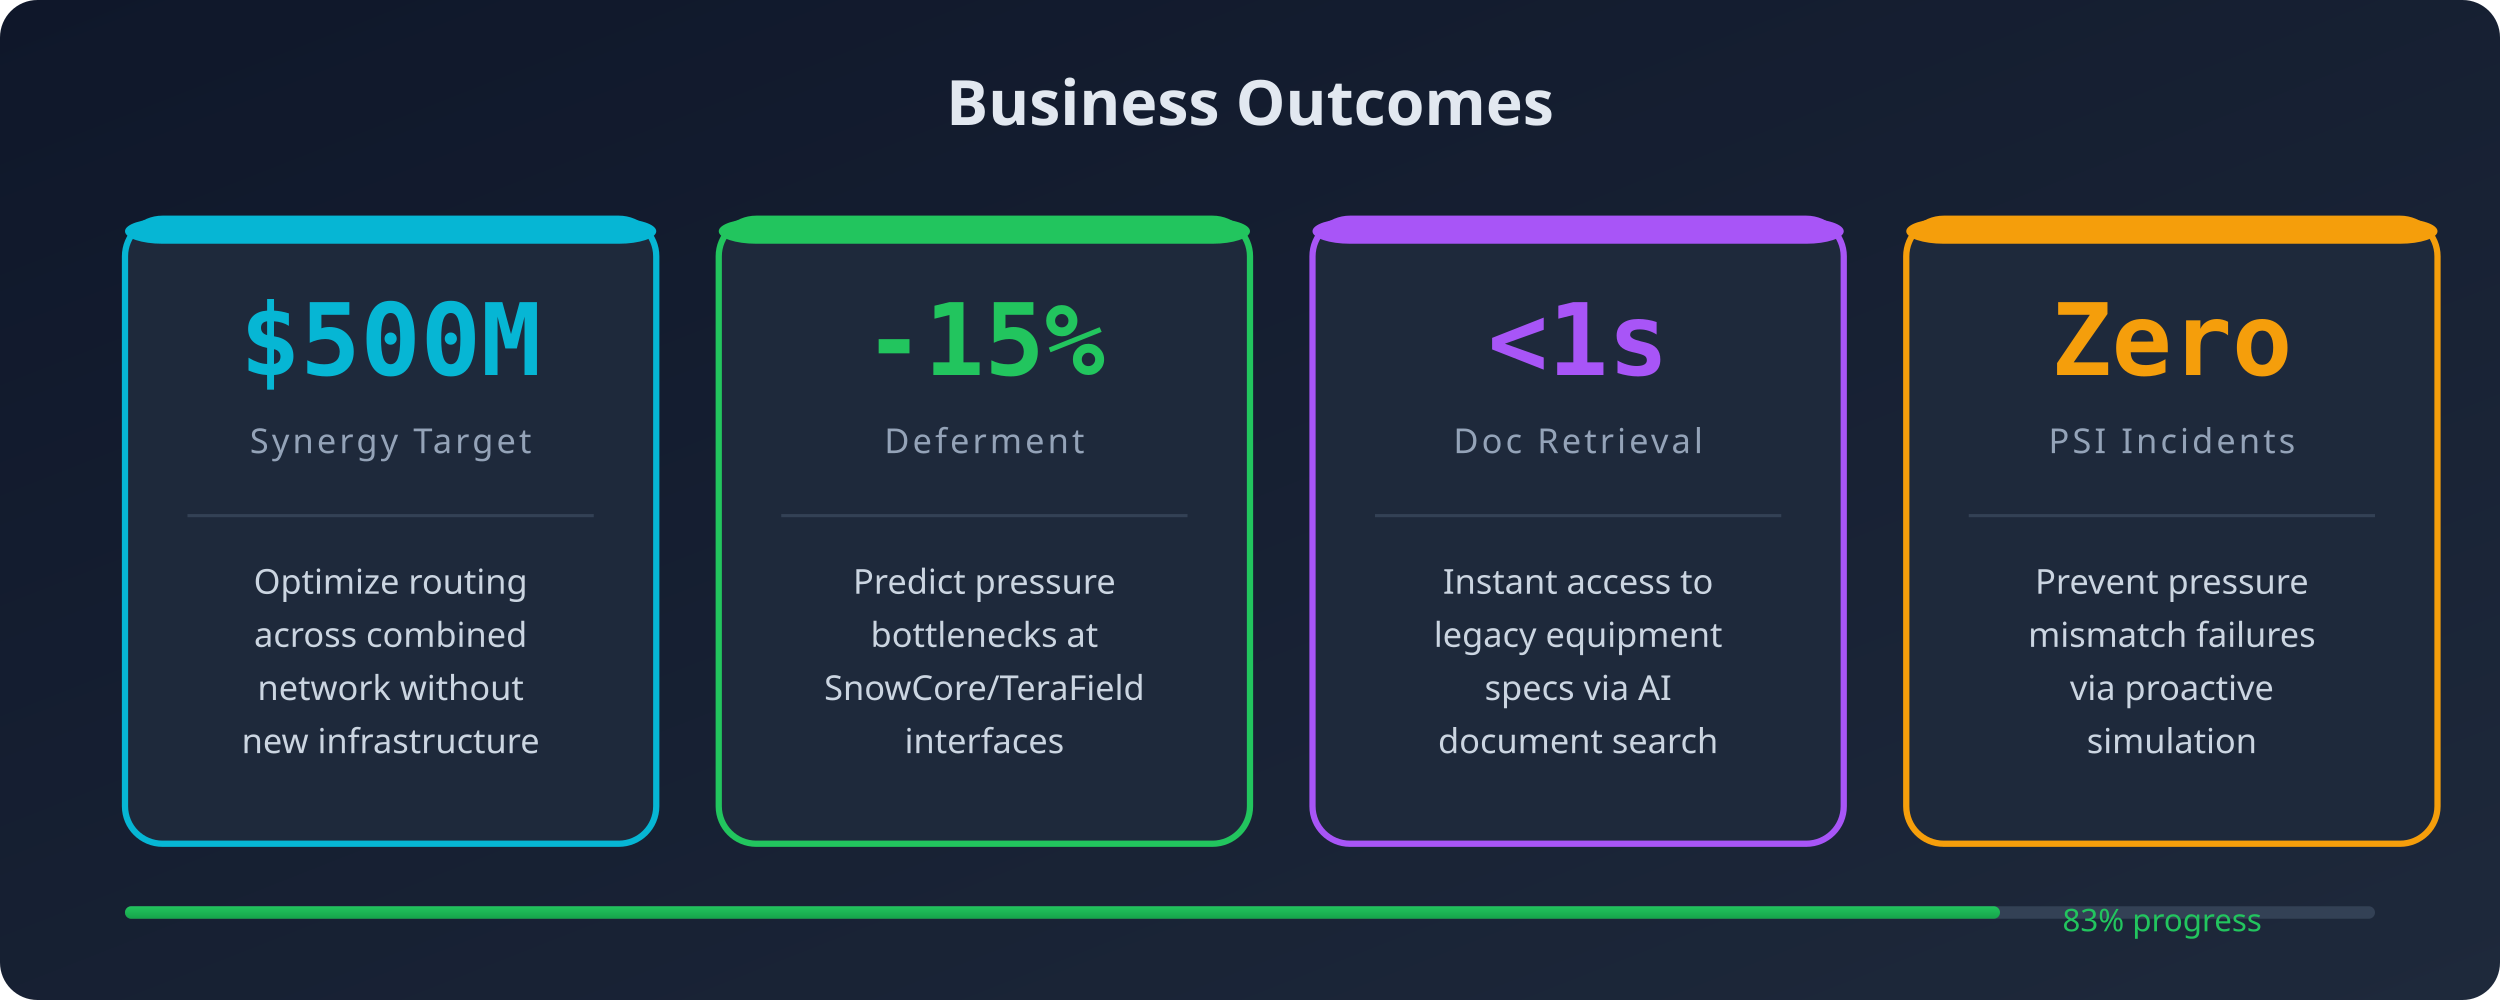
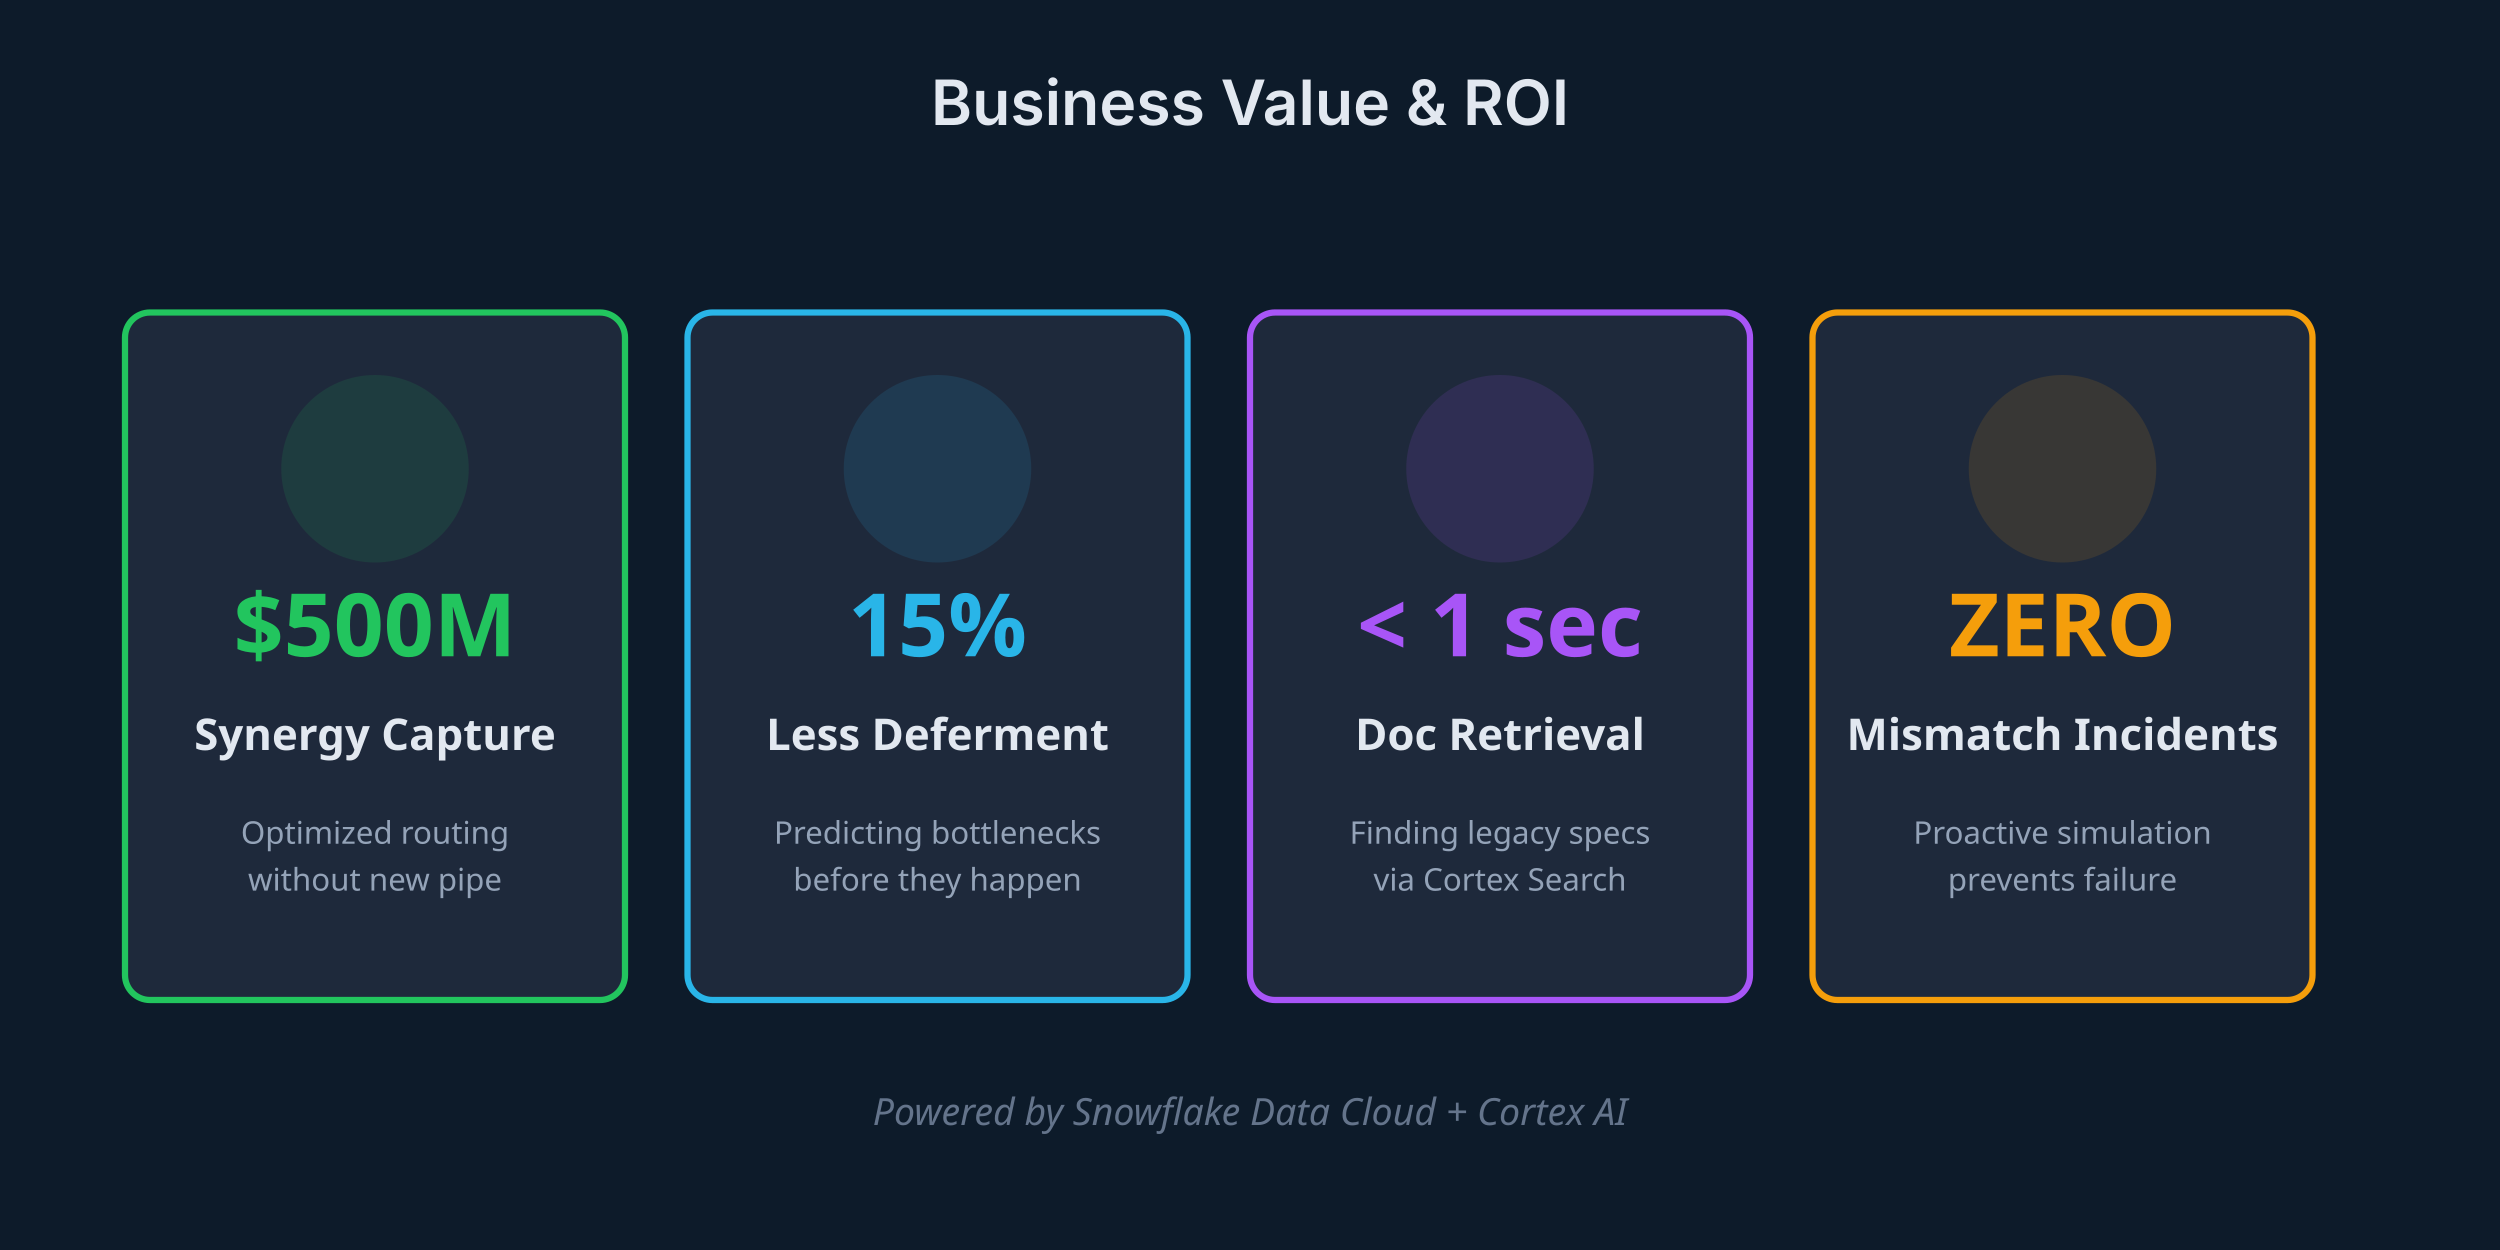
- <svg xmlns="http://www.w3.org/2000/svg" viewBox="0 0 800 320">
-   <defs>
-     <linearGradient id="bgGrad2" x1="0%" y1="0%" x2="100%" y2="100%">
-       <stop offset="0%" style="stop-color:#0f172a" />
-       <stop offset="100%" style="stop-color:#1e293b" />
-     </linearGradient>
-     <linearGradient id="successGrad" x1="0%" y1="0%" x2="0%" y2="100%">
-       <stop offset="0%" style="stop-color:#22c55e" />
-       <stop offset="100%" style="stop-color:#16a34a" />
-     </linearGradient>
-   </defs>
-   <rect width="800" height="320" fill="url(#bgGrad2)" rx="12" />
-   <text x="400" y="40" text-anchor="middle" fill="#e2e8f0" font-family="system-ui" font-size="20" font-weight="600">Business Outcomes</text>
-   <g transform="translate(40, 70)">
-     <rect x="0" y="0" width="170" height="200" rx="12" fill="#1e293b" stroke="#06b6d4" stroke-width="2" />
-     <rect x="0" y="0" width="170" height="8" rx="12" fill="#06b6d4" />
-     <text x="85" y="50" text-anchor="middle" fill="#06b6d4" font-family="monospace" font-size="32" font-weight="700">$500M</text>
-     <text x="85" y="75" text-anchor="middle" fill="#94a3b8" font-family="system-ui" font-size="11" text-transform="uppercase" letter-spacing="1">Synergy Target</text>
-     <line x1="20" y1="95" x2="150" y2="95" stroke="#334155" stroke-width="1" />
-     <text x="85" y="120" text-anchor="middle" fill="#cbd5e1" font-family="system-ui" font-size="11">Optimize routing</text>
-     <text x="85" y="137" text-anchor="middle" fill="#cbd5e1" font-family="system-ui" font-size="11">across combined</text>
-     <text x="85" y="154" text-anchor="middle" fill="#cbd5e1" font-family="system-ui" font-size="11">network without</text>
-     <text x="85" y="171" text-anchor="middle" fill="#cbd5e1" font-family="system-ui" font-size="11">new infrastructure</text>
+ <svg xmlns="http://www.w3.org/2000/svg" viewBox="0 0 800 400">
+   <rect width="800" height="400" fill="#0D1B2A" rx="0" />
+   <text x="400" y="40" text-anchor="middle" fill="#E2E8F0" font-family="system-ui, -apple-system, sans-serif" font-size="20" font-weight="600">Business Value &amp; ROI</text>
+   <g transform="translate(40, 100)">
+     <rect x="0" y="0" width="160" height="220" rx="8" fill="#1E293B" stroke="#22C55E" stroke-width="2" />
+     <circle cx="80" cy="50" r="30" fill="#22C55E20" />
+     <text x="80" y="60" text-anchor="middle" font-size="30" />
+     <text x="80" y="110" text-anchor="middle" fill="#22C55E" font-family="system-ui, sans-serif" font-size="28" font-weight="700">$500M</text>
+     <text x="80" y="140" text-anchor="middle" fill="#E2E8F0" font-family="system-ui, sans-serif" font-size="14" font-weight="600">Synergy Capture</text>
+     <text x="80" y="170" text-anchor="middle" fill="#94A3B8" font-family="system-ui, sans-serif" font-size="10">Optimized routing</text>
+     <text x="80" y="185" text-anchor="middle" fill="#94A3B8" font-family="system-ui, sans-serif" font-size="10">without new pipe</text>
  </g>
-   <g transform="translate(230, 70)">
-     <rect x="0" y="0" width="170" height="200" rx="12" fill="#1e293b" stroke="#22c55e" stroke-width="2" />
-     <rect x="0" y="0" width="170" height="8" rx="12" fill="#22c55e" />
-     <text x="85" y="50" text-anchor="middle" fill="#22c55e" font-family="monospace" font-size="32" font-weight="700">-15%</text>
-     <text x="85" y="75" text-anchor="middle" fill="#94a3b8" font-family="system-ui" font-size="11" text-transform="uppercase" letter-spacing="1">Deferment</text>
-     <line x1="20" y1="95" x2="150" y2="95" stroke="#334155" stroke-width="1" />
-     <text x="85" y="120" text-anchor="middle" fill="#cbd5e1" font-family="system-ui" font-size="11">Predict pressure</text>
-     <text x="85" y="137" text-anchor="middle" fill="#cbd5e1" font-family="system-ui" font-size="11">bottlenecks at</text>
-     <text x="85" y="154" text-anchor="middle" fill="#cbd5e1" font-family="system-ui" font-size="11">SnowCore/TeraField</text>
-     <text x="85" y="171" text-anchor="middle" fill="#cbd5e1" font-family="system-ui" font-size="11">interfaces</text>
+   <g transform="translate(220, 100)">
+     <rect x="0" y="0" width="160" height="220" rx="8" fill="#1E293B" stroke="#29B5E8" stroke-width="2" />
+     <circle cx="80" cy="50" r="30" fill="#29B5E820" />
+     <text x="80" y="60" text-anchor="middle" font-size="30" />
+     <text x="80" y="110" text-anchor="middle" fill="#29B5E8" font-family="system-ui, sans-serif" font-size="28" font-weight="700">15%</text>
+     <text x="80" y="140" text-anchor="middle" fill="#E2E8F0" font-family="system-ui, sans-serif" font-size="14" font-weight="600">Less Deferment</text>
+     <text x="80" y="170" text-anchor="middle" fill="#94A3B8" font-family="system-ui, sans-serif" font-size="10">Predicting bottlenecks</text>
+     <text x="80" y="185" text-anchor="middle" fill="#94A3B8" font-family="system-ui, sans-serif" font-size="10">before they happen</text>
  </g>
-   <g transform="translate(420, 70)">
-     <rect x="0" y="0" width="170" height="200" rx="12" fill="#1e293b" stroke="#a855f7" stroke-width="2" />
-     <rect x="0" y="0" width="170" height="8" rx="12" fill="#a855f7" />
-     <text x="85" y="50" text-anchor="middle" fill="#a855f7" font-family="monospace" font-size="32" font-weight="700">&lt;1s</text>
-     <text x="85" y="75" text-anchor="middle" fill="#94a3b8" font-family="system-ui" font-size="11" text-transform="uppercase" letter-spacing="1">Doc Retrieval</text>
-     <line x1="20" y1="95" x2="150" y2="95" stroke="#334155" stroke-width="1" />
-     <text x="85" y="120" text-anchor="middle" fill="#cbd5e1" font-family="system-ui" font-size="11">Instant access to</text>
-     <text x="85" y="137" text-anchor="middle" fill="#cbd5e1" font-family="system-ui" font-size="11">legacy equipment</text>
-     <text x="85" y="154" text-anchor="middle" fill="#cbd5e1" font-family="system-ui" font-size="11">specs via AI</text>
-     <text x="85" y="171" text-anchor="middle" fill="#cbd5e1" font-family="system-ui" font-size="11">document search</text>
+   <g transform="translate(400, 100)">
+     <rect x="0" y="0" width="160" height="220" rx="8" fill="#1E293B" stroke="#A855F7" stroke-width="2" />
+     <circle cx="80" cy="50" r="30" fill="#A855F720" />
+     <text x="80" y="60" text-anchor="middle" font-size="30" />
+     <text x="80" y="110" text-anchor="middle" fill="#A855F7" font-family="system-ui, sans-serif" font-size="28" font-weight="700">&lt; 1 sec</text>
+     <text x="80" y="140" text-anchor="middle" fill="#E2E8F0" font-family="system-ui, sans-serif" font-size="14" font-weight="600">Doc Retrieval</text>
+     <text x="80" y="170" text-anchor="middle" fill="#94A3B8" font-family="system-ui, sans-serif" font-size="10">Finding legacy specs</text>
+     <text x="80" y="185" text-anchor="middle" fill="#94A3B8" font-family="system-ui, sans-serif" font-size="10">via Cortex Search</text>
  </g>
-   <g transform="translate(610, 70)">
-     <rect x="0" y="0" width="170" height="200" rx="12" fill="#1e293b" stroke="#f59e0b" stroke-width="2" />
-     <rect x="0" y="0" width="170" height="8" rx="12" fill="#f59e0b" />
-     <text x="85" y="50" text-anchor="middle" fill="#f59e0b" font-family="monospace" font-size="32" font-weight="700">Zero</text>
-     <text x="85" y="75" text-anchor="middle" fill="#94a3b8" font-family="system-ui" font-size="11" text-transform="uppercase" letter-spacing="1">PSI Incidents</text>
-     <line x1="20" y1="95" x2="150" y2="95" stroke="#334155" stroke-width="1" />
-     <text x="85" y="120" text-anchor="middle" fill="#cbd5e1" font-family="system-ui" font-size="11">Prevent pressure</text>
-     <text x="85" y="137" text-anchor="middle" fill="#cbd5e1" font-family="system-ui" font-size="11">mismatch failures</text>
-     <text x="85" y="154" text-anchor="middle" fill="#cbd5e1" font-family="system-ui" font-size="11">via proactive</text>
-     <text x="85" y="171" text-anchor="middle" fill="#cbd5e1" font-family="system-ui" font-size="11">simulation</text>
+   <g transform="translate(580, 100)">
+     <rect x="0" y="0" width="160" height="220" rx="8" fill="#1E293B" stroke="#F59E0B" stroke-width="2" />
+     <circle cx="80" cy="50" r="30" fill="#F59E0B20" />
+     <text x="80" y="60" text-anchor="middle" font-size="30" />
+     <text x="80" y="110" text-anchor="middle" fill="#F59E0B" font-family="system-ui, sans-serif" font-size="28" font-weight="700">ZERO</text>
+     <text x="80" y="140" text-anchor="middle" fill="#E2E8F0" font-family="system-ui, sans-serif" font-size="14" font-weight="600">Mismatch Incidents</text>
+     <text x="80" y="170" text-anchor="middle" fill="#94A3B8" font-family="system-ui, sans-serif" font-size="10">Proactive simulation</text>
+     <text x="80" y="185" text-anchor="middle" fill="#94A3B8" font-family="system-ui, sans-serif" font-size="10">prevents failure</text>
  </g>
-   <rect x="40" y="290" width="720" height="4" rx="2" fill="#334155" />
-   <rect x="40" y="290" width="600" height="4" rx="2" fill="url(#successGrad)" />
-   <text x="660" y="298" text-anchor="start" fill="#22c55e" font-family="system-ui" font-size="10">83% progress</text>
+   <text x="400" y="360" text-anchor="middle" fill="#64748B" font-family="system-ui, sans-serif" font-size="12" font-style="italic">Powered by Snowflake Data Cloud + Cortex AI</text>
</svg>
